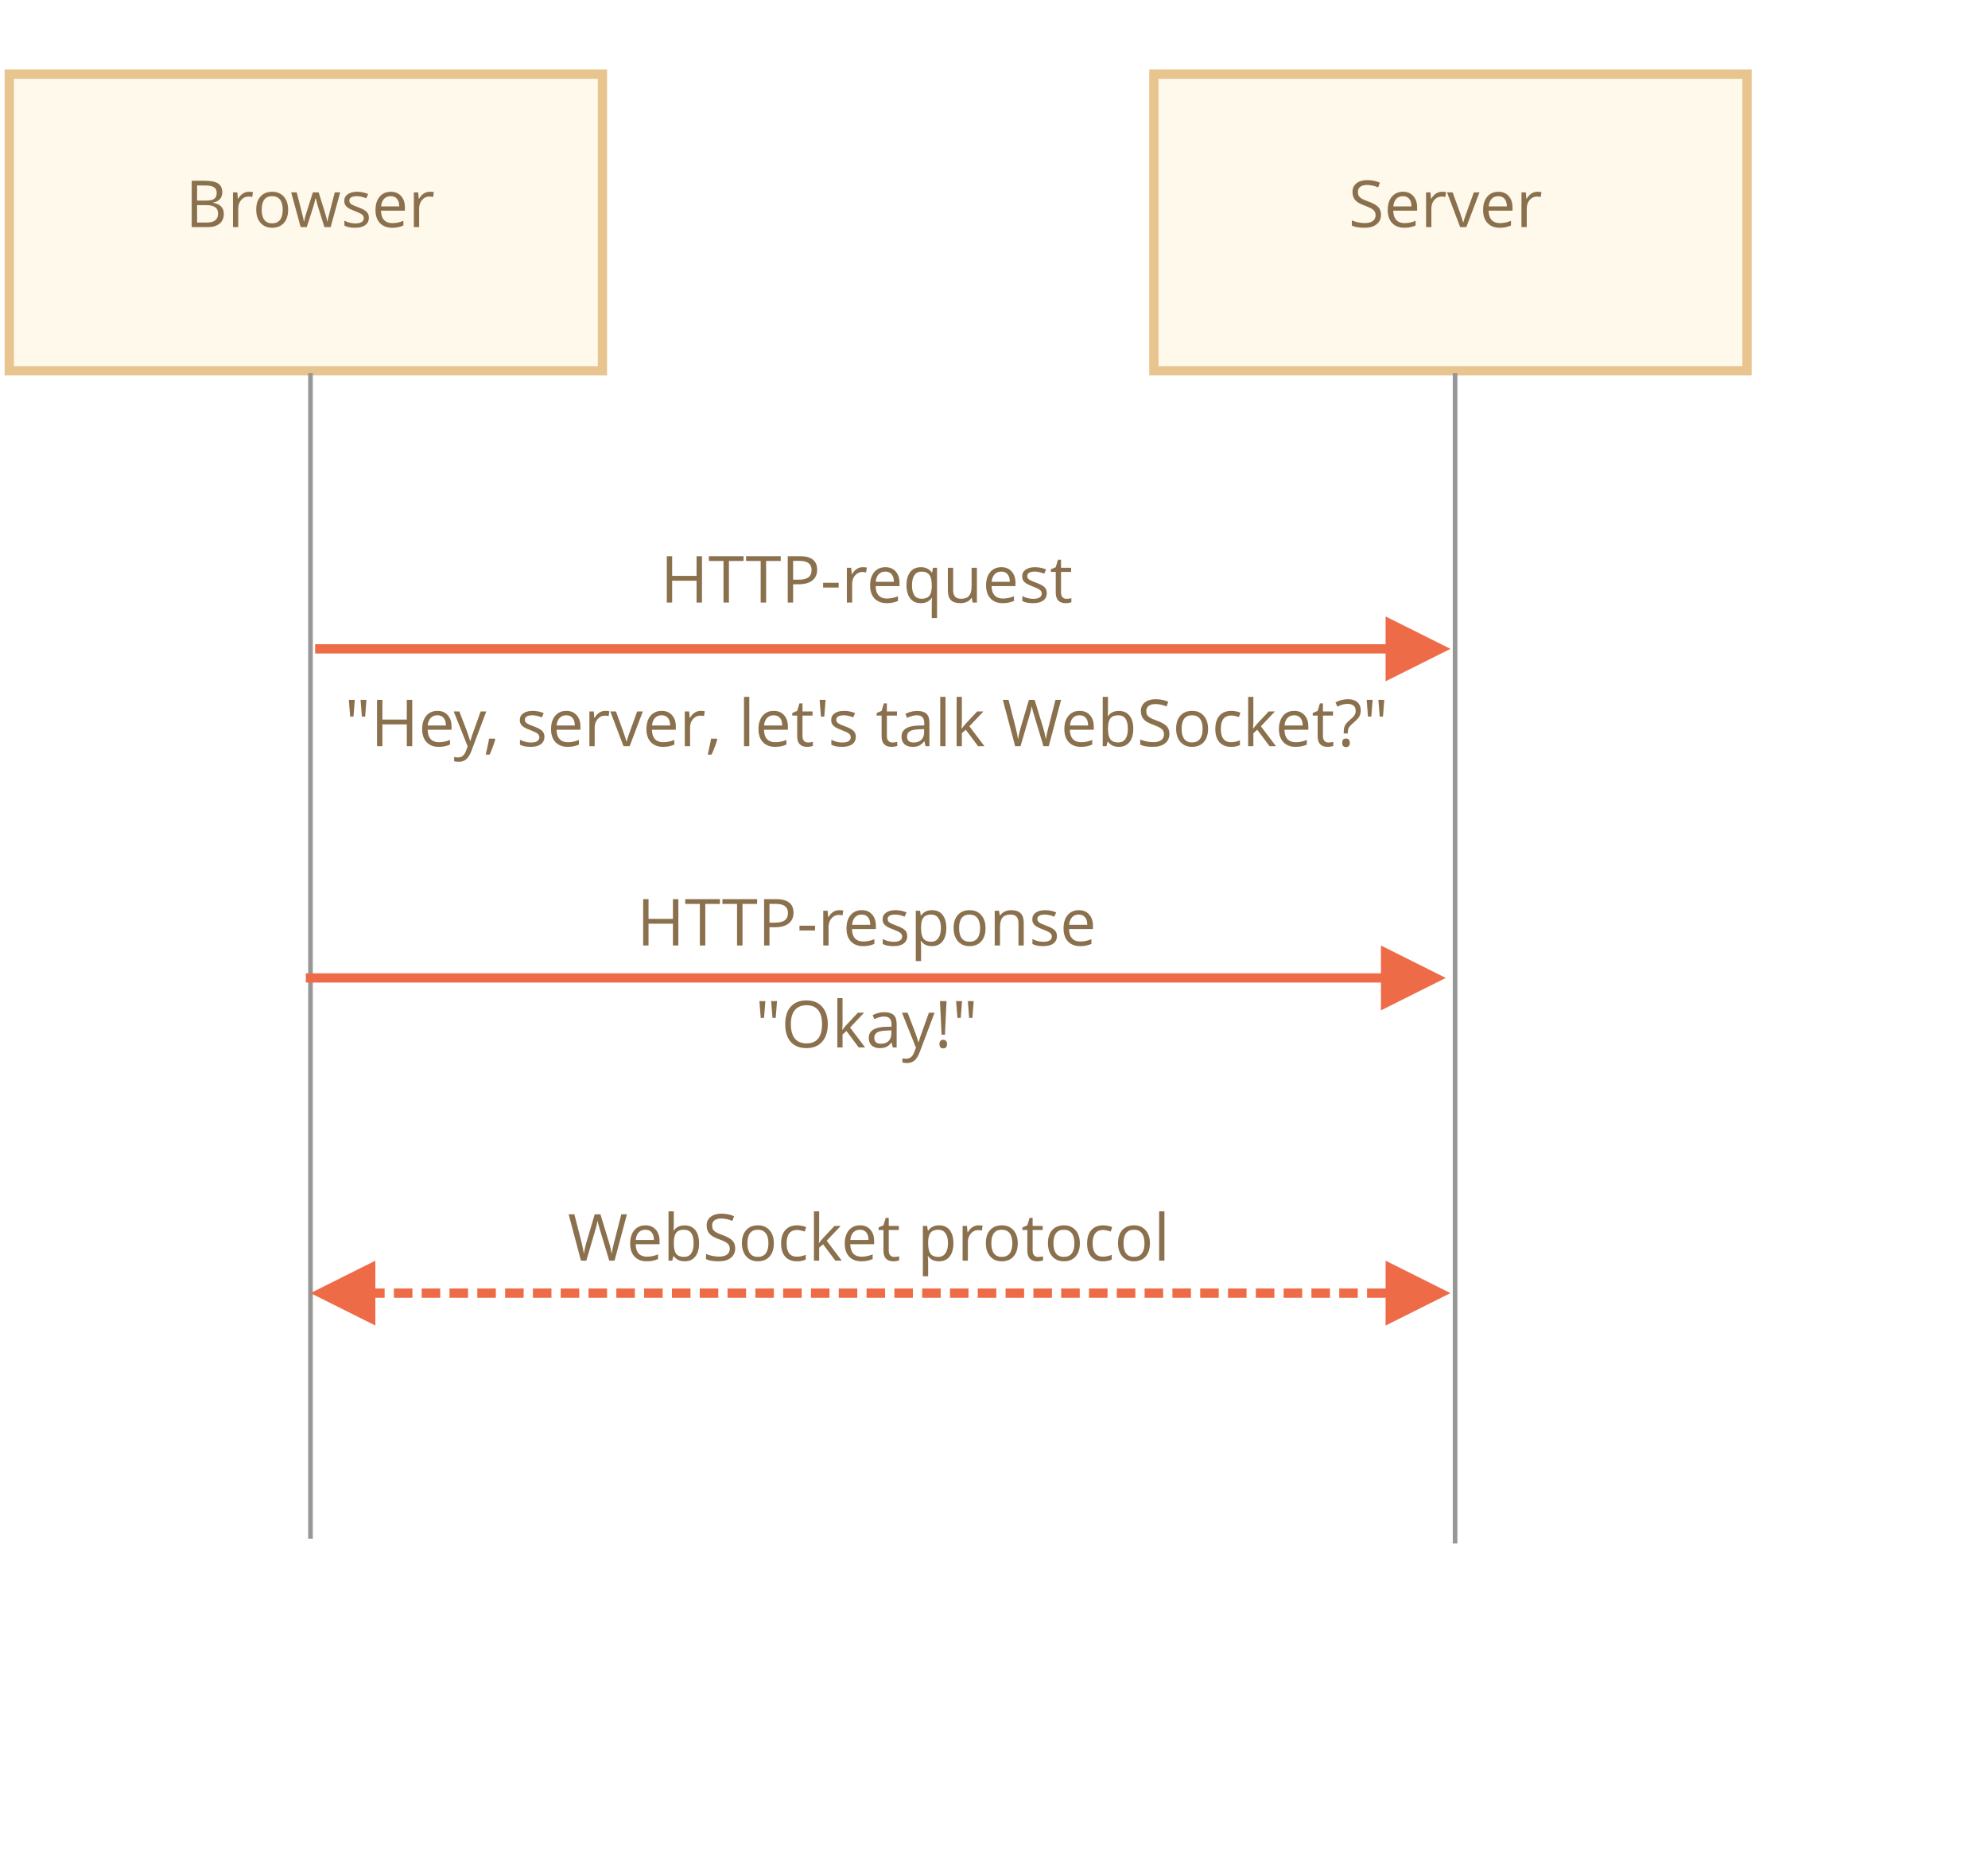
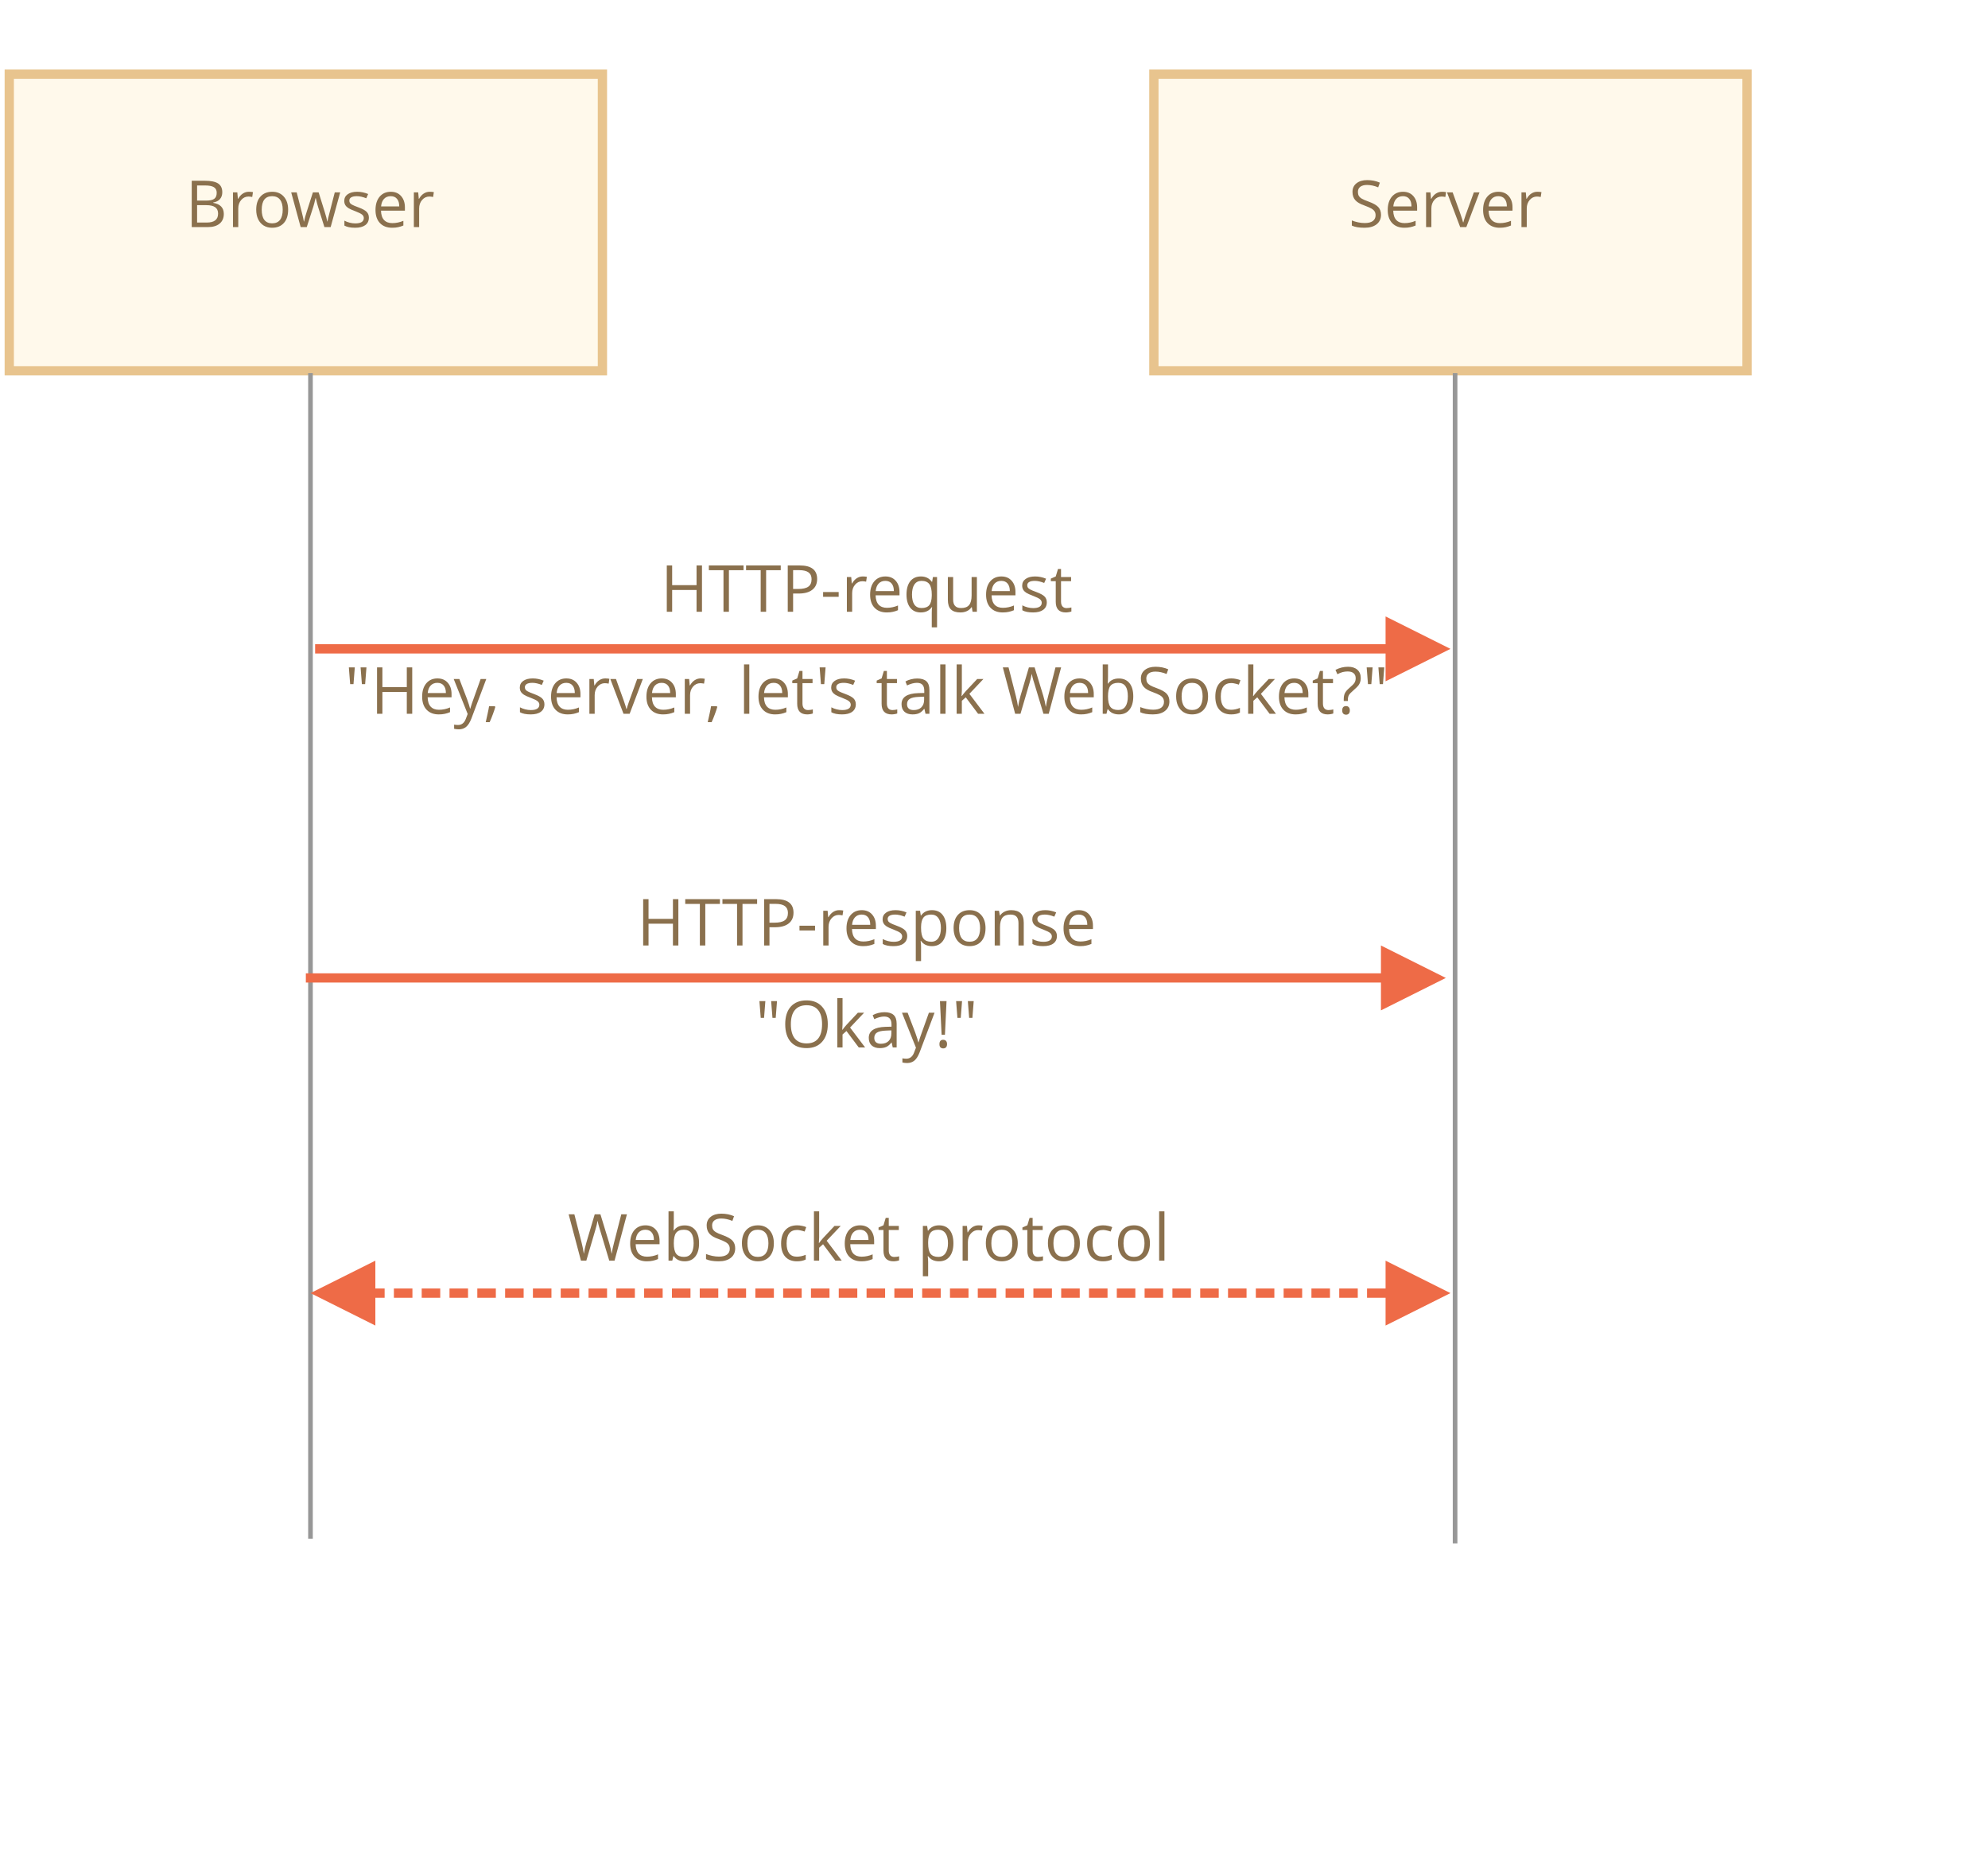
<svg xmlns="http://www.w3.org/2000/svg" width="429px" height="404px" viewBox="0 0 429 404" version="1.1">
  <g id="network" stroke="none" stroke-width="1" fill="none" fill-rule="evenodd">
    <g id="websocket-handshake.svg">
      <rect id="Rectangle-227" stroke="#E8C48E" stroke-width="2" fill="#FFF9EB" x="2" y="16" width="128" height="64" />
      <text id="Browser" font-family="OpenSans-Regular, Open Sans" font-size="14" font-weight="normal" fill="#8A704D">
        <tspan x="40" y="49">Browser</tspan>
      </text>
      <rect id="Rectangle-228" stroke="#E8C48E" stroke-width="2" fill="#FFF9EB" x="249" y="16" width="128" height="64" />
      <text id="Server" font-family="OpenSans-Regular, Open Sans" font-size="14" font-weight="normal" fill="#8A704D">
        <tspan x="291" y="49">Server</tspan>
      </text>
      <path d="M67,81 L67,331.5" id="Line" stroke="#979797" stroke-linecap="square" />
      <path d="M314,81 L314,332.5" id="Line" stroke="#979797" stroke-linecap="square" />
      <path id="Line" d="M299,141 L68,141 L68,139 L299,139 L299,133 L313,140 L299,147 L299,141 Z" fill="#EE6B47" fill-rule="nonzero" />
-       <text id="HTTP-request" font-family="OpenSans-Regular, Open Sans" font-size="14" font-weight="normal" line-spacing="22" fill="#8A704D">
-         <tspan x="142.515" y="130">HTTP-request</tspan>
-       </text>
-       <text id="&quot;Hey,-server,-let's" font-family="OpenSans-Regular, Open Sans" font-size="14" font-weight="normal" line-spacing="22" fill="#8A704D">
-         <tspan x="74.375" y="161">"Hey, server, let's talk WebSocket?"</tspan>
+       <text id="HTTP-request-&quot;Hey,-s" font-family="OpenSans-Regular, Open Sans" font-size="14" font-weight="normal" line-spacing="22" fill="#8A704D">
+         <tspan x="142.515" y="132">HTTP-request</tspan>
+         <tspan x="74.375" y="154">"Hey, server, let's talk WebSocket?"</tspan>
      </text>
      <path id="Line-Copy" d="M298,212 L66,212 L66,210 L298,210 L298,204 L312,211 L298,218 L298,212 Z" fill="#EE6B47" fill-rule="nonzero" />
      <text id="HTTP-response-&quot;Okay!" font-family="OpenSans-Regular, Open Sans" font-size="14" font-weight="normal" line-spacing="22" fill="#8A704D">
        <tspan x="137.419" y="204">HTTP-response</tspan>
        <tspan x="162.972" y="226">"Okay!"</tspan>
      </text>
      <path id="Line-Copy-2" d="M81,278 L83,278 L83,280 L81,280 L81,286 L67,279 L81,272 L81,278 Z M299,280 L295,280 L295,278 L299,278 L299,272 L313,279 L299,286 L299,280 Z M85,280 L85,278 L89,278 L89,280 L85,280 Z M91,280 L91,278 L95,278 L95,280 L91,280 Z M97,280 L97,278 L101,278 L101,280 L97,280 Z M103,280 L103,278 L107,278 L107,280 L103,280 Z M109,280 L109,278 L113,278 L113,280 L109,280 Z M115,280 L115,278 L119,278 L119,280 L115,280 Z M121,280 L121,278 L125,278 L125,280 L121,280 Z M127,280 L127,278 L131,278 L131,280 L127,280 Z M133,280 L133,278 L137,278 L137,280 L133,280 Z M139,280 L139,278 L143,278 L143,280 L139,280 Z M145,280 L145,278 L149,278 L149,280 L145,280 Z M151,280 L151,278 L155,278 L155,280 L151,280 Z M157,280 L157,278 L161,278 L161,280 L157,280 Z M163,280 L163,278 L167,278 L167,280 L163,280 Z M169,280 L169,278 L173,278 L173,280 L169,280 Z M175,280 L175,278 L179,278 L179,280 L175,280 Z M181,280 L181,278 L185,278 L185,280 L181,280 Z M187,280 L187,278 L191,278 L191,280 L187,280 Z M193,280 L193,278 L197,278 L197,280 L193,280 Z M199,280 L199,278 L203,278 L203,280 L199,280 Z M205,280 L205,278 L209,278 L209,280 L205,280 Z M211,280 L211,278 L215,278 L215,280 L211,280 Z M217,280 L217,278 L221,278 L221,280 L217,280 Z M223,280 L223,278 L227,278 L227,280 L223,280 Z M229,280 L229,278 L233,278 L233,280 L229,280 Z M235,280 L235,278 L239,278 L239,280 L235,280 Z M241,280 L241,278 L245,278 L245,280 L241,280 Z M247,280 L247,278 L251,278 L251,280 L247,280 Z M253,280 L253,278 L257,278 L257,280 L253,280 Z M259,280 L259,278 L263,278 L263,280 L259,280 Z M265,280 L265,278 L269,278 L269,280 L265,280 Z M271,280 L271,278 L275,278 L275,280 L271,280 Z M277,280 L277,278 L281,278 L281,280 L277,280 Z M283,280 L283,278 L287,278 L287,280 L283,280 Z M289,280 L289,278 L293,278 L293,280 L289,280 Z" fill="#EE6B47" fill-rule="nonzero" />
      <text id="WebSocket-protocol" font-family="OpenSans-Regular, Open Sans" font-size="14" font-weight="normal" fill="#8A704D">
        <tspan x="122.524" y="272">WebSocket protocol</tspan>
      </text>
    </g>
  </g>
</svg>
